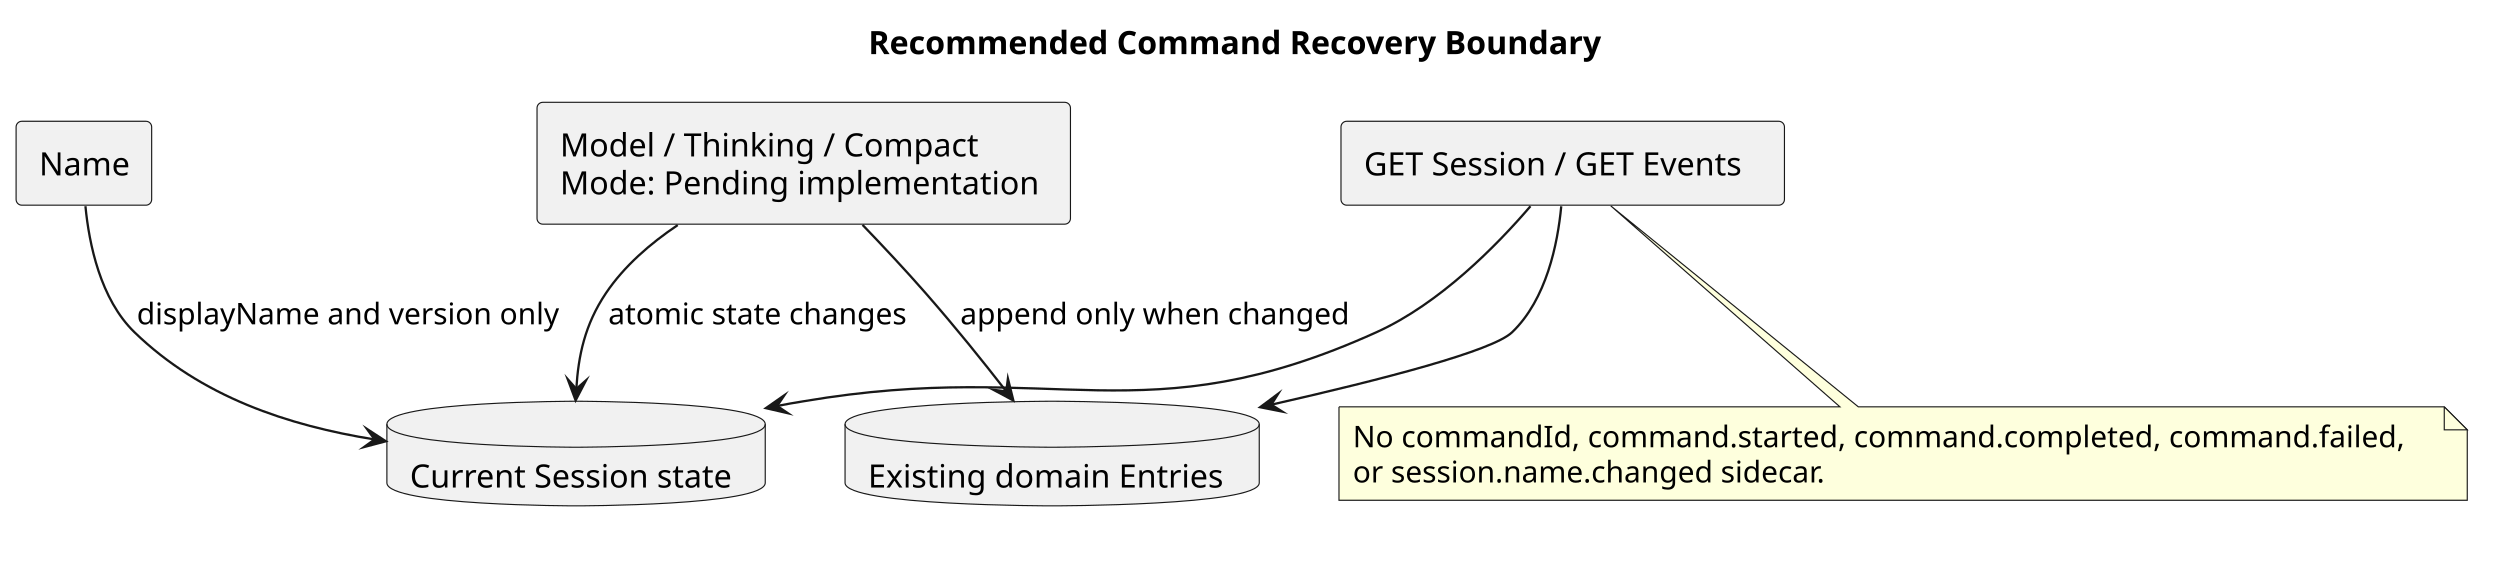
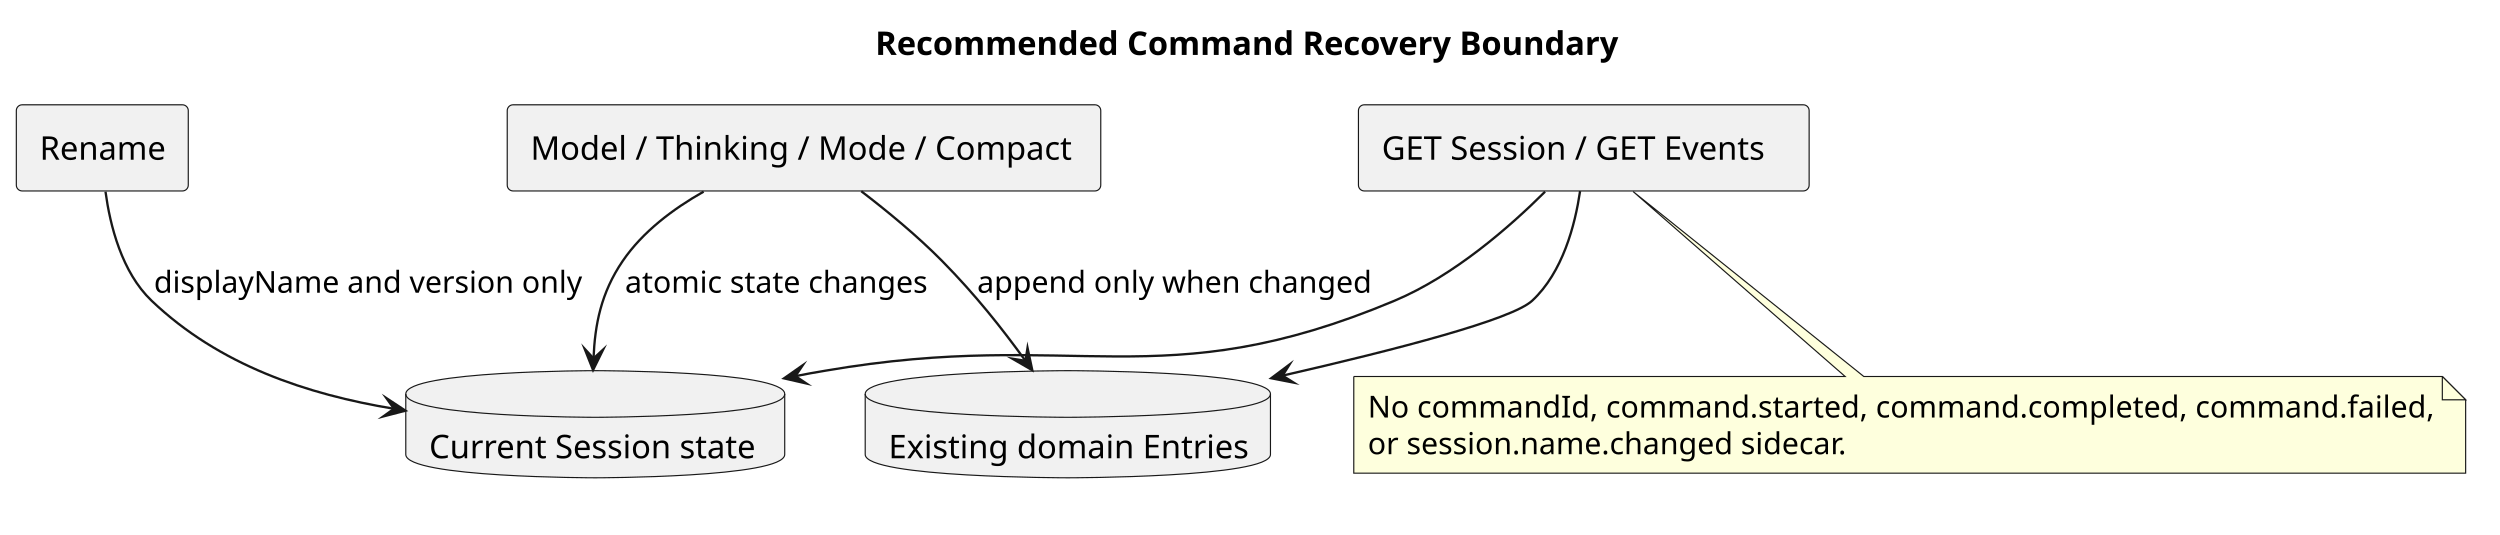
- <svg xmlns="http://www.w3.org/2000/svg" contentStyleType="text/css" data-diagram-type="DESCRIPTION" height="244px" preserveAspectRatio="none" style="width:1087px;height:244px;background:#FFFFFF;" version="1.1" viewBox="0 0 1087 244" width="1087px" zoomAndPan="magnify">
+ <svg xmlns="http://www.w3.org/2000/svg" contentStyleType="text/css" data-diagram-type="DESCRIPTION" height="229px" preserveAspectRatio="none" style="width:1072px;height:229px;background:#FFFFFF;" version="1.1" viewBox="0 0 1072 229" width="1072px" zoomAndPan="magnify">
  <defs />
  <g>
-     <g class="title" data-source-line="51">
-       <text fill="#000000" font-family="sans-serif" font-size="14" font-weight="700" lengthAdjust="spacing" textLength="325.644" x="377.56" y="23.535">Recommended Command Recovery Boundary</text>
+     <g class="title" data-source-line="54">
+       <text fill="#000000" font-family="sans-serif" font-size="14" font-weight="700" lengthAdjust="spacing" textLength="314.651" x="375.308" y="23.562">Recommended Command Recovery Boundary</text>
    </g>
-     <g class="entity" data-qualified-name="Name" data-source-line="55" id="ent0001">
-       <rect fill="#F1F1F1" height="36.488" rx="2.5" ry="2.5" style="stroke:#181818;stroke-width:0.5;" width="58.944" x="7" y="52.728" />
-       <text fill="#000000" font-family="sans-serif" font-size="14" lengthAdjust="spacing" textLength="38.944" x="17" y="76.263">Name</text>
+     <g class="entity" data-qualified-name="Name" data-source-line="58" id="ent0001">
+       <rect fill="#F1F1F1" height="36.94" rx="2.5" ry="2.5" style="stroke:#181818;stroke-width:0.5;" width="73.731" x="7" y="44.94" />
+       <text fill="#000000" font-family="sans-serif" font-size="14" lengthAdjust="spacing" textLength="53.73" x="17" y="68.502">Rename</text>
    </g>
-     <g class="entity" data-qualified-name="Domain" data-source-line="56" id="ent0002">
-       <rect fill="#F1F1F1" height="52.977" rx="2.5" ry="2.5" style="stroke:#181818;stroke-width:0.5;" width="231.935" x="233.5" y="44.488" />
-       <text fill="#000000" font-family="sans-serif" font-size="14" lengthAdjust="spacing" textLength="193.949" x="243.5" y="68.023">Model / Thinking / Compact</text>
-       <text fill="#000000" font-family="sans-serif" font-size="14" lengthAdjust="spacing" textLength="211.935" x="243.5" y="84.512">Mode: Pending implementation</text>
+     <g class="entity" data-qualified-name="Domain" data-source-line="59" id="ent0002">
+       <rect fill="#F1F1F1" height="36.94" rx="2.5" ry="2.5" style="stroke:#181818;stroke-width:0.5;" width="254.507" x="217.5" y="44.94" />
+       <text fill="#000000" font-family="sans-serif" font-size="14" lengthAdjust="spacing" textLength="234.507" x="227.5" y="68.502">Model / Thinking / Mode / Compact</text>
    </g>
-     <g class="entity" data-qualified-name="State" data-source-line="57" id="ent0003">
-       <path d="M168.22,184.458 C168.22,174.458 250.472,174.458 250.472,174.458 C250.472,174.458 332.725,174.458 332.725,184.458 L332.725,209.947 C332.725,219.947 250.472,219.947 250.472,219.947 C250.472,219.947 168.22,219.947 168.22,209.947 L168.22,184.458" fill="#F1F1F1" style="stroke:#181818;stroke-width:0.5;" />
-       <path d="M168.22,184.458 C168.22,194.458 250.472,194.458 250.472,194.458 C250.472,194.458 332.725,194.458 332.725,184.458" fill="none" style="stroke:#181818;stroke-width:0.5;" />
-       <text fill="#000000" font-family="sans-serif" font-size="14" lengthAdjust="spacing" textLength="144.505" x="178.22" y="211.993">Current Session state</text>
+     <g class="entity" data-qualified-name="State" data-source-line="60" id="ent0003">
+       <path d="M174,168.94 C174,158.94 255.244,158.94 255.244,158.94 C255.244,158.94 336.488,158.94 336.488,168.94 L336.488,194.879 C336.488,204.879 255.244,204.879 255.244,204.879 C255.244,204.879 174,204.879 174,194.879 L174,168.94" fill="#F1F1F1" style="stroke:#181818;stroke-width:0.5;" />
+       <path d="M174,168.94 C174,178.94 255.244,178.94 255.244,178.94 C255.244,178.94 336.488,178.94 336.488,168.94" fill="none" style="stroke:#181818;stroke-width:0.5;" />
+       <text fill="#000000" font-family="sans-serif" font-size="14" lengthAdjust="spacing" textLength="142.488" x="184" y="196.502">Current Session state</text>
    </g>
-     <g class="entity" data-qualified-name="Entries" data-source-line="58" id="ent0004">
-       <path d="M367.43,184.458 C367.43,174.458 457.475,174.458 457.475,174.458 C457.475,174.458 547.521,174.458 547.521,184.458 L547.521,209.947 C547.521,219.947 457.475,219.947 457.475,219.947 C457.475,219.947 367.43,219.947 367.43,209.947 L367.43,184.458" fill="#F1F1F1" style="stroke:#181818;stroke-width:0.5;" />
-       <path d="M367.43,184.458 C367.43,194.458 457.475,194.458 457.475,194.458 C457.475,194.458 547.521,194.458 547.521,184.458" fill="none" style="stroke:#181818;stroke-width:0.5;" />
-       <text fill="#000000" font-family="sans-serif" font-size="14" lengthAdjust="spacing" textLength="160.091" x="377.43" y="211.993">Existing domain Entries</text>
+     <g class="entity" data-qualified-name="Entries" data-source-line="61" id="ent0004">
+       <path d="M371,168.94 C371,158.94 457.887,158.94 457.887,158.94 C457.887,158.94 544.774,158.94 544.774,168.94 L544.774,194.879 C544.774,204.879 457.887,204.879 457.887,204.879 C457.887,204.879 371,204.879 371,194.879 L371,168.94" fill="#F1F1F1" style="stroke:#181818;stroke-width:0.5;" />
+       <path d="M371,168.94 C371,178.94 457.887,178.94 457.887,178.94 C457.887,178.94 544.774,178.94 544.774,168.94" fill="none" style="stroke:#181818;stroke-width:0.5;" />
+       <text fill="#000000" font-family="sans-serif" font-size="14" lengthAdjust="spacing" textLength="153.774" x="381" y="196.502">Existing domain Entries</text>
    </g>
-     <g class="entity" data-qualified-name="Query" data-source-line="59" id="ent0005">
-       <rect fill="#F1F1F1" height="36.488" rx="2.5" ry="2.5" style="stroke:#181818;stroke-width:0.5;" width="192.819" x="583.06" y="52.728" />
-       <text fill="#000000" font-family="sans-serif" font-size="14" lengthAdjust="spacing" textLength="172.819" x="593.06" y="76.263">GET Session / GET Events</text>
+     <g class="entity" data-qualified-name="Query" data-source-line="62" id="ent0005">
+       <rect fill="#F1F1F1" height="36.94" rx="2.5" ry="2.5" style="stroke:#181818;stroke-width:0.5;" width="193.257" x="582.5" y="44.94" />
+       <text fill="#000000" font-family="sans-serif" font-size="14" lengthAdjust="spacing" textLength="173.257" x="592.5" y="68.502">GET Session / GET Events</text>
    </g>
-     <g class="entity" data-qualified-name="GMN11" data-source-line="66" id="ent0012">
-       <path d="M582.19,176.898 L582.19,217.519 A0,0 0 0 0 582.19,217.519 L1072.764,217.519 A0,0 0 0 0 1072.764,217.519 L1072.764,186.898 L1062.764,176.898 L808,176.898 L700.36,89.508 L800,176.898 L582.19,176.898 A0,0 0 0 0 582.19,176.898" fill="#FEFFDD" style="stroke:#181818;stroke-width:0.5;" />
-       <path d="M1062.764,176.898 L1062.764,186.898 L1072.764,186.898 L1062.764,176.898" fill="#FEFFDD" style="stroke:#181818;stroke-width:0.5;" />
-       <text fill="#000000" font-family="sans-serif" font-size="13" lengthAdjust="spacing" textLength="469.574" x="588.19" y="194.467">No commandId, command.started, command.completed, command.failed,</text>
-       <text fill="#000000" font-family="sans-serif" font-size="13" lengthAdjust="spacing" textLength="213.903" x="588.19" y="209.777">or session.name.changed sidecar.</text>
+     <g class="entity" data-qualified-name="GMN11" data-source-line="69" id="ent0012">
+       <path d="M580.5,161.44 L580.5,202.898 A0,0 0 0 0 580.5,202.898 L1057.268,202.898 A0,0 0 0 0 1057.268,202.898 L1057.268,171.44 L1047.268,161.44 L799.19,161.44 L700.26,82.129 L791.19,161.44 L580.5,161.44 A0,0 0 0 0 580.5,161.44" fill="#FEFFDD" style="stroke:#181818;stroke-width:0.5;" />
+       <path d="M1047.268,161.44 L1047.268,171.44 L1057.268,171.44 L1047.268,161.44" fill="#FEFFDD" style="stroke:#181818;stroke-width:0.5;" />
+       <text fill="#000000" font-family="sans-serif" font-size="13" lengthAdjust="spacing" textLength="455.768" x="586.5" y="179.033">No commandId, command.started, command.completed, command.failed,</text>
+       <text fill="#000000" font-family="sans-serif" font-size="13" lengthAdjust="spacing" textLength="210.749" x="586.5" y="194.763">or session.name.changed sidecar.</text>
    </g>
-     <g class="link" data-entity-1="ent0001" data-entity-2="ent0003" data-link-type="dependency" data-source-line="60" id="lnk6">
-       <path d="M37.15,89.658 C38.73,106.078 43.64,130.088 58.47,144.458 C87.48,172.568 125.144,184.992 162.844,191.072" fill="none" id="Name-to-State" style="stroke:#181818;stroke-width:1;" />
-       <polygon fill="#181818" points="167.78,191.868,159.532,186.486,162.844,191.072,158.258,194.384,167.78,191.868" style="stroke:#181818;stroke-width:1;stroke-linejoin:miter;stroke-miterlimit:10;" />
-       <text fill="#000000" font-family="sans-serif" font-size="13" lengthAdjust="spacing" textLength="188.741" x="59.47" y="141.027">displayName and version only</text>
+     <g class="link" data-entity-1="ent0001" data-entity-2="ent0003" data-link-type="dependency" data-source-line="63" id="lnk6">
+       <path d="M45.24,82.189 C47.2,96.7 52.22,116.749 65,128.94 C94.08,156.669 131.567,169.081 168.937,175.281" fill="none" id="Name-to-State" style="stroke:#181818;stroke-width:1;" />
+       <polygon fill="#181818" points="173.87,176.1,165.646,170.68,168.937,175.281,164.337,178.572,173.87,176.1" style="stroke:#181818;stroke-width:1;stroke-linejoin:miter;stroke-miterlimit:10;" />
+       <text fill="#000000" font-family="sans-serif" font-size="13" lengthAdjust="spacing" textLength="184.85" x="66" y="125.533">displayName and version only</text>
    </g>
-     <g class="link" data-entity-1="ent0002" data-entity-2="ent0003" data-link-type="dependency" data-source-line="61" id="lnk7">
-       <path d="M294.67,97.868 C282.78,105.828 271.41,115.668 263.47,127.458 C254.25,141.168 251.465,154.718 250.585,169.098" fill="none" id="Domain-to-State" style="stroke:#181818;stroke-width:1;" />
-       <polygon fill="#181818" points="250.28,174.088,254.822,165.349,250.585,169.098,246.837,164.861,250.28,174.088" style="stroke:#181818;stroke-width:1;stroke-linejoin:miter;stroke-miterlimit:10;" />
-       <text fill="#000000" font-family="sans-serif" font-size="13" lengthAdjust="spacing" textLength="133.529" x="264.47" y="141.027">atomic state changes</text>
+     <g class="link" data-entity-1="ent0002" data-entity-2="ent0003" data-link-type="dependency" data-source-line="64" id="lnk7">
+       <path d="M301.72,82.169 C288.68,89.54 275.57,99.359 267,111.939 C257.69,125.609 255.094,139.234 254.504,153.684" fill="none" id="Domain-to-State" style="stroke:#181818;stroke-width:1;" />
+       <polygon fill="#181818" points="254.3,158.679,258.664,149.85,254.504,153.684,250.671,149.524,254.3,158.679" style="stroke:#181818;stroke-width:1;stroke-linejoin:miter;stroke-miterlimit:10;" />
+       <text fill="#000000" font-family="sans-serif" font-size="13" lengthAdjust="spacing" textLength="131.377" x="268" y="125.533">atomic state changes</text>
    </g>
-     <g class="link" data-entity-1="ent0002" data-entity-2="ent0004" data-link-type="dependency" data-source-line="62" id="lnk8">
-       <path d="M375.03,97.778 C383.9,106.988 393.79,117.528 402.47,127.458 C415.75,142.648 426.889,156.503 437.538,170.183" fill="none" id="Domain-to-Entries" style="stroke:#181818;stroke-width:1;" />
-       <polygon fill="#181818" points="440.61,174.128,438.238,164.569,437.538,170.183,431.925,169.484,440.61,174.128" style="stroke:#181818;stroke-width:1;stroke-linejoin:miter;stroke-miterlimit:10;" />
-       <text fill="#000000" font-family="sans-serif" font-size="13" lengthAdjust="spacing" textLength="172.878" x="417.53" y="141.027">append only when changed</text>
+     <g class="link" data-entity-1="ent0002" data-entity-2="ent0004" data-link-type="dependency" data-source-line="65" id="lnk8">
+       <path d="M369.31,81.999 C380.4,90.49 393.38,101.169 404,111.939 C418.31,126.45 429.503,140.633 439.713,154.703" fill="none" id="Domain-to-Entries" style="stroke:#181818;stroke-width:1;" />
+       <polygon fill="#181818" points="442.65,158.75,440.602,149.116,439.713,154.703,434.127,153.815,442.65,158.75" style="stroke:#181818;stroke-width:1;stroke-linejoin:miter;stroke-miterlimit:10;" />
+       <text fill="#000000" font-family="sans-serif" font-size="13" lengthAdjust="spacing" textLength="170.53" x="419" y="125.533">append only when changed</text>
    </g>
-     <g class="link" data-entity-1="ent0005" data-entity-2="ent0003" data-link-type="dependency" data-source-line="63" id="lnk9">
-       <path d="M665.45,89.658 C650.74,106.808 625.98,132.008 598.47,144.458 C496.92,190.418 459.37,155.818 349.47,174.458 C344.09,175.368 343.479,175.427 337.909,176.506" fill="none" id="Query-to-State" style="stroke:#181818;stroke-width:1;" />
-       <polygon fill="#181818" points="333,177.458,342.597,179.672,337.909,176.506,341.074,171.818,333,177.458" style="stroke:#181818;stroke-width:1;stroke-linejoin:miter;stroke-miterlimit:10;" />
+     <g class="link" data-entity-1="ent0005" data-entity-2="ent0003" data-link-type="dependency" data-source-line="66" id="lnk9">
+       <path d="M662.53,82.189 C647.34,97.34 623.36,118.299 598,128.94 C497.25,171.23 461.68,140.399 354,158.94 C348.19,159.94 347.107,160.098 341.087,161.278" fill="none" id="Query-to-State" style="stroke:#181818;stroke-width:1;" />
+       <polygon fill="#181818" points="336.18,162.239,345.781,164.434,341.087,161.278,344.243,156.583,336.18,162.239" style="stroke:#181818;stroke-width:1;stroke-linejoin:miter;stroke-miterlimit:10;" />
    </g>
-     <g class="link" data-entity-1="ent0005" data-entity-2="ent0004" data-link-type="dependency" data-source-line="64" id="lnk10">
-       <path d="M678.83,89.698 C677.27,106.138 672.37,130.168 657.47,144.458 C649,152.588 601.696,164.841 552.766,175.951" fill="none" id="Query-to-Entries" style="stroke:#181818;stroke-width:1;" />
-       <polygon fill="#181818" points="547.89,177.058,557.552,178.966,552.766,175.951,555.781,171.165,547.89,177.058" style="stroke:#181818;stroke-width:1;stroke-linejoin:miter;stroke-miterlimit:10;" />
+     <g class="link" data-entity-1="ent0005" data-entity-2="ent0004" data-link-type="dependency" data-source-line="67" id="lnk10">
+       <path d="M677.54,81.95 C675.39,96.519 670.09,116.779 657,128.94 C648.27,137.049 599.403,149.732 549.963,161.072" fill="none" id="Query-to-Entries" style="stroke:#181818;stroke-width:1;" />
+       <polygon fill="#181818" points="545.09,162.19,554.756,164.076,549.963,161.072,552.968,156.279,545.09,162.19" style="stroke:#181818;stroke-width:1;stroke-linejoin:miter;stroke-miterlimit:10;" />
    </g>
  </g>
</svg>
